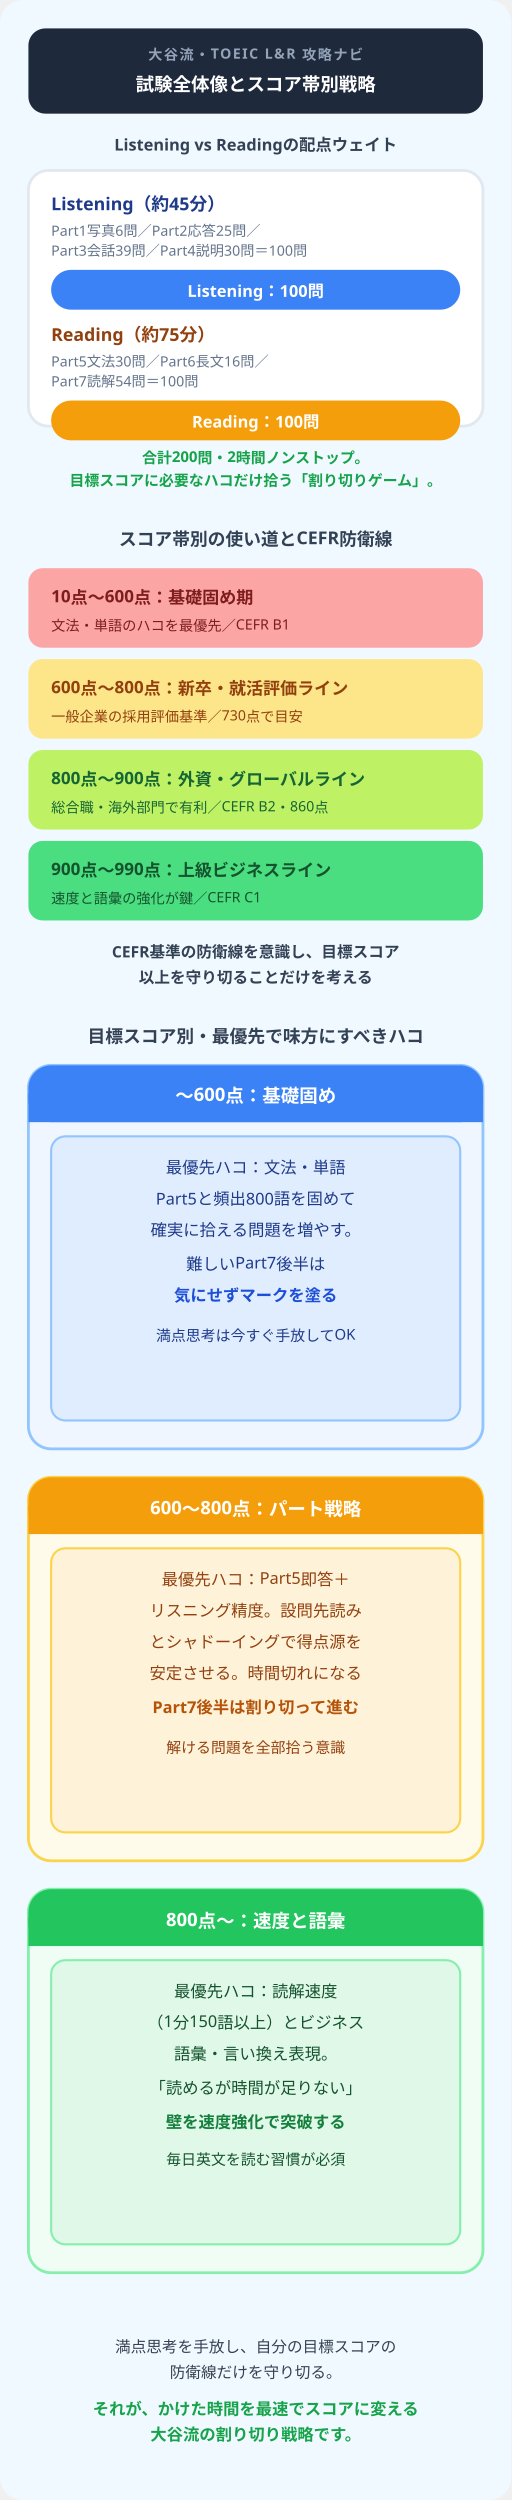
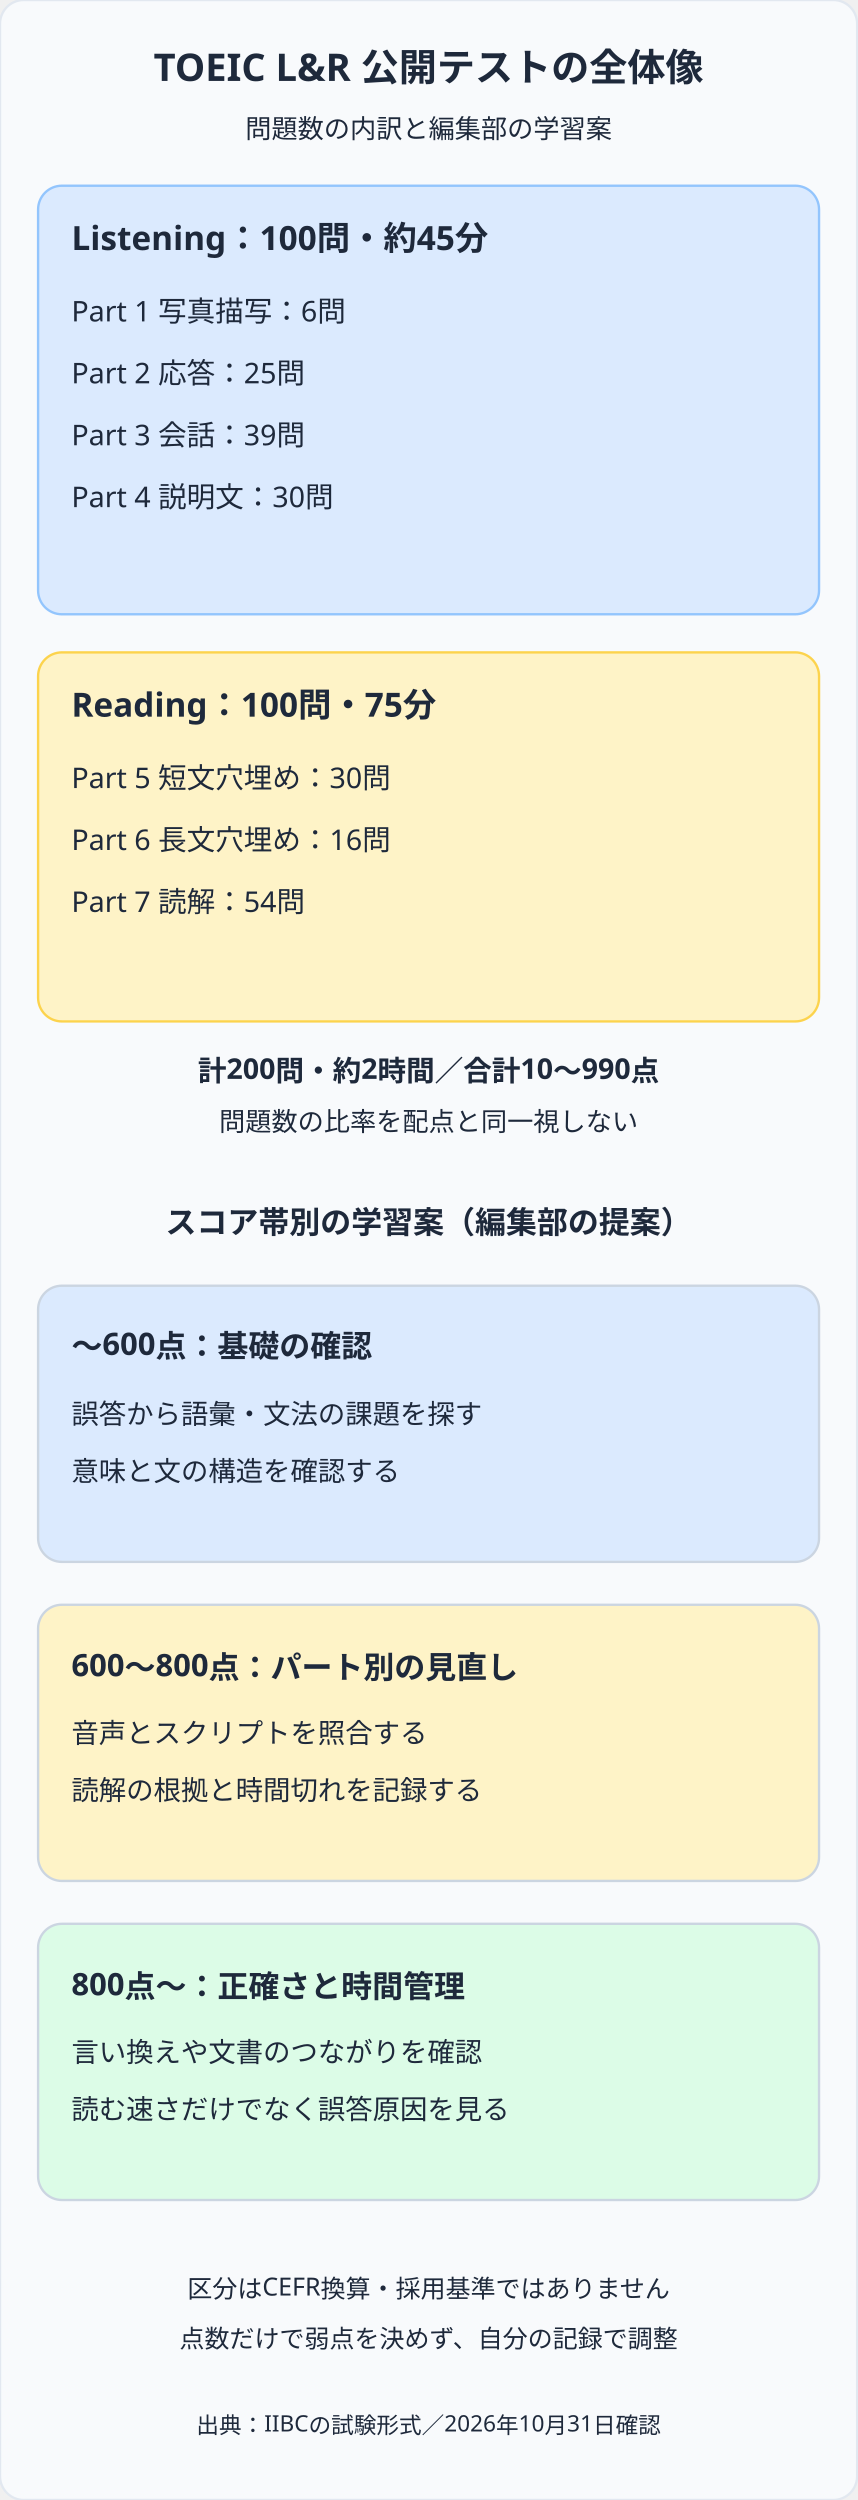
- <svg xmlns="http://www.w3.org/2000/svg" width="360" height="1760" viewBox="0 0 360 1760" role="img" aria-labelledby="svgtitle svgdesc">
-   <defs>
-     <style>.tt{font-family:"Noto Sans JP",system-ui,sans-serif}.tr{font-family:"Noto Sans JP",system-ui,sans-serif;font-size:10px;fill:#64748b}</style>
-   </defs>
-   <rect width="360" height="1760" rx="16" fill="#F0F9FF" />
-   <rect x="20" y="20" width="320" height="60" rx="12" fill="#1E293B" />
-   <text x="180" y="42" text-anchor="middle" class="tt" font-size="10" font-weight="700" fill="#94A3B8" letter-spacing="1">大谷流・TOEIC L&amp;R 攻略ナビ</text>
-   <text x="180" y="64" text-anchor="middle" class="tt" font-size="13" font-weight="800" fill="#FFFFFF">試験全体像とスコア帯別戦略</text>
-   <text x="180" y="106" text-anchor="middle" class="tt" font-size="11.5" font-weight="700" fill="#334155">Listening vs Readingの配点ウェイト</text>
-   <rect x="20" y="120" width="320" height="180" rx="14" fill="#FFFFFF" stroke="#E2E8F0" stroke-width="2" />
-   <text x="36" y="148" class="tt" font-size="12.5" font-weight="800" fill="#1E3A8A">Listening（約45分）</text>
-   <text x="36" y="166" class="tr">Part1写真6問／Part2応答25問／</text>
-   <text x="36" y="180" class="tr">Part3会話39問／Part4説明30問＝100問</text>
-   <rect x="36" y="190" width="288" height="28" rx="14" fill="#3B82F6" />
-   <text x="180" y="209" text-anchor="middle" class="tt" font-size="11.5" font-weight="700" fill="#fff">Listening：100問</text>
-   <text x="36" y="240" class="tt" font-size="12.5" font-weight="800" fill="#92400E">Reading（約75分）</text>
-   <text x="36" y="258" class="tr">Part5文法30問／Part6長文16問／</text>
-   <text x="36" y="272" class="tr">Part7読解54問＝100問</text>
-   <rect x="36" y="282" width="288" height="28" rx="14" fill="#F59E0B" />
-   <text x="180" y="301" text-anchor="middle" class="tt" font-size="11.5" font-weight="700" fill="#fff">Reading：100問</text>
-   <text x="180" y="326" text-anchor="middle" class="tt" font-size="10.5" font-weight="700" fill="#16A34A">合計200問・2時間ノンストップ。</text>
-   <text x="180" y="342" text-anchor="middle" class="tt" font-size="10.5" font-weight="700" fill="#16A34A">目標スコアに必要なハコだけ拾う「割り切りゲーム」。</text>
-   <text x="180" y="384" text-anchor="middle" class="tt" font-size="12.5" font-weight="700" fill="#334155">スコア帯別の使い道とCEFR防衛線</text>
-   <rect x="20" y="400" width="320" height="56" rx="10" fill="#FCA5A5" />
-   <text x="36" y="424" class="tt" font-size="12" font-weight="800" fill="#7F1D1D">10点〜600点：基礎固め期</text>
-   <text x="36" y="444" class="tt" font-size="10" fill="#7F1D1D">文法・単語のハコを最優先／CEFR B1</text>
-   <rect x="20" y="464" width="320" height="56" rx="10" fill="#FDE68A" />
-   <text x="36" y="488" class="tt" font-size="12" font-weight="800" fill="#92400E">600点〜800点：新卒・就活評価ライン</text>
-   <text x="36" y="508" class="tt" font-size="10" fill="#92400E">一般企業の採用評価基準／730点で目安</text>
-   <rect x="20" y="528" width="320" height="56" rx="10" fill="#BEF264" />
-   <text x="36" y="552" class="tt" font-size="12" font-weight="800" fill="#166534">800点〜900点：外資・グローバルライン</text>
-   <text x="36" y="572" class="tt" font-size="10" fill="#166534">総合職・海外部門で有利／CEFR B2・860点</text>
-   <rect x="20" y="592" width="320" height="56" rx="10" fill="#4ADE80" />
-   <text x="36" y="616" class="tt" font-size="12" font-weight="800" fill="#14532D">900点〜990点：上級ビジネスライン</text>
-   <text x="36" y="636" class="tt" font-size="10" fill="#14532D">速度と語彙の強化が鍵／CEFR C1</text>
-   <text x="180" y="674" text-anchor="middle" class="tt" font-size="11" font-weight="700" fill="#334155">CEFR基準の防衛線を意識し、目標スコア</text>
-   <text x="180" y="692" text-anchor="middle" class="tt" font-size="11" font-weight="700" fill="#334155">以上を守り切ることだけを考える</text>
-   <text x="180" y="734" text-anchor="middle" class="tt" font-size="12.5" font-weight="700" fill="#334155">目標スコア別・最優先で味方にすべきハコ</text>
-   <rect x="20" y="750" width="320" height="270" rx="16" fill="#EFF6FF" stroke="#93C5FD" stroke-width="2" />
-   <rect x="20" y="750" width="320" height="40" rx="16" fill="#3B82F6" />
-   <rect x="20" y="770" width="320" height="20" fill="#3B82F6" />
-   <text x="180" y="776" text-anchor="middle" class="tt" font-size="13" font-weight="800" fill="#fff">〜600点：基礎固め</text>
-   <rect x="36" y="800" width="288" height="200" rx="10" fill="rgba(59,130,246,.08)" stroke="#93C5FD" stroke-width="1.5" />
-   <text x="180" y="826" text-anchor="middle" class="tt" font-size="11.5" fill="#1E3A8A">最優先ハコ：文法・単語</text>
-   <text x="180" y="848" text-anchor="middle" class="tt" font-size="11.5" fill="#1E3A8A">Part5と頻出800語を固めて</text>
-   <text x="180" y="870" text-anchor="middle" class="tt" font-size="11.5" fill="#1E3A8A">確実に拾える問題を増やす。</text>
-   <text x="180" y="894" text-anchor="middle" class="tt" font-size="11.5" fill="#1E3A8A">難しいPart7後半は</text>
-   <text x="180" y="916" text-anchor="middle" class="tt" font-size="11.5" font-weight="700" fill="#1D4ED8">気にせずマークを塗る</text>
-   <text x="180" y="944" text-anchor="middle" class="tt" font-size="10.5" fill="#1E3A8A">満点思考は今すぐ手放してOK</text>
-   <rect x="20" y="1040" width="320" height="270" rx="16" fill="#FFFBEB" stroke="#FCD34D" stroke-width="2" />
-   <rect x="20" y="1040" width="320" height="40" rx="16" fill="#F59E0B" />
-   <rect x="20" y="1060" width="320" height="20" fill="#F59E0B" />
-   <text x="180" y="1066" text-anchor="middle" class="tt" font-size="13" font-weight="800" fill="#fff">600〜800点：パート戦略</text>
-   <rect x="36" y="1090" width="288" height="200" rx="10" fill="rgba(245,158,11,.08)" stroke="#FCD34D" stroke-width="1.5" />
-   <text x="180" y="1116" text-anchor="middle" class="tt" font-size="11.5" fill="#92400E">最優先ハコ：Part5即答＋</text>
-   <text x="180" y="1138" text-anchor="middle" class="tt" font-size="11.5" fill="#92400E">リスニング精度。設問先読み</text>
-   <text x="180" y="1160" text-anchor="middle" class="tt" font-size="11.5" fill="#92400E">とシャドーイングで得点源を</text>
-   <text x="180" y="1182" text-anchor="middle" class="tt" font-size="11.5" fill="#92400E">安定させる。時間切れになる</text>
-   <text x="180" y="1206" text-anchor="middle" class="tt" font-size="11.5" font-weight="700" fill="#B45309">Part7後半は割り切って進む</text>
-   <text x="180" y="1234" text-anchor="middle" class="tt" font-size="10.5" fill="#92400E">解ける問題を全部拾う意識</text>
-   <rect x="20" y="1330" width="320" height="270" rx="16" fill="#F0FDF4" stroke="#86EFAC" stroke-width="2" />
-   <rect x="20" y="1330" width="320" height="40" rx="16" fill="#22C55E" />
-   <rect x="20" y="1350" width="320" height="20" fill="#22C55E" />
-   <text x="180" y="1356" text-anchor="middle" class="tt" font-size="13" font-weight="800" fill="#fff">800点〜：速度と語彙</text>
-   <rect x="36" y="1380" width="288" height="200" rx="10" fill="rgba(34,197,94,.08)" stroke="#86EFAC" stroke-width="1.5" />
-   <text x="180" y="1406" text-anchor="middle" class="tt" font-size="11.5" fill="#14532D">最優先ハコ：読解速度</text>
-   <text x="180" y="1428" text-anchor="middle" class="tt" font-size="11.5" fill="#14532D">（1分150語以上）とビジネス</text>
-   <text x="180" y="1450" text-anchor="middle" class="tt" font-size="11.5" fill="#14532D">語彙・言い換え表現。</text>
-   <text x="180" y="1474" text-anchor="middle" class="tt" font-size="11.5" fill="#14532D">「読めるが時間が足りない」</text>
-   <text x="180" y="1498" text-anchor="middle" class="tt" font-size="11.5" font-weight="700" fill="#15803D">壁を速度強化で突破する</text>
-   <text x="180" y="1524" text-anchor="middle" class="tt" font-size="10.5" fill="#14532D">毎日英文を読む習慣が必須</text>
-   <text x="180" y="1656" text-anchor="middle" class="tt" font-size="11" fill="#374151">満点思考を手放し、自分の目標スコアの</text>
-   <text x="180" y="1674" text-anchor="middle" class="tt" font-size="11" fill="#374151">防衛線だけを守り切る。</text>
-   <text x="180" y="1700" text-anchor="middle" class="tt" font-size="11.5" font-weight="700" fill="#16A34A">それが、かけた時間を最速でスコアに変える</text>
-   <text x="180" y="1718" text-anchor="middle" class="tt" font-size="11.5" font-weight="700" fill="#16A34A">大谷流の割り切り戦略です。</text>
+ <svg xmlns="http://www.w3.org/2000/svg" viewBox="0 0 360 1050" width="360" height="1050" role="img" aria-labelledby="title desc">
+   <style>text{font-family:'Noto Sans JP','Hiragino Sans',sans-serif}</style>
+   <rect x="0" y="0" width="360" height="1050" rx="10" fill="#F8FAFC" stroke="#E2E8F0" />
+   <text x="180.0" y="34" font-size="16" fill="#1E293B" text-anchor="middle" font-weight="700">TOEIC L&amp;R 公開テストの全体像</text>
+   <text x="180.0" y="58" font-size="11" fill="#1E293B" text-anchor="middle">問題数の内訳と編集部の学習案</text>
+   <rect x="16" y="78" width="328" height="180" rx="10" fill="#DBEAFE" stroke="#93C5FD" />
+   <text x="30" y="105" font-size="14" fill="#1E293B" text-anchor="start" font-weight="700">Listening：100問・約45分</text>
+   <text x="30" y="135" font-size="12" fill="#1E293B" text-anchor="start">Part 1 写真描写：6問</text>
+   <text x="30" y="161" font-size="12" fill="#1E293B" text-anchor="start">Part 2 応答：25問</text>
+   <text x="30" y="187" font-size="12" fill="#1E293B" text-anchor="start">Part 3 会話：39問</text>
+   <text x="30" y="213" font-size="12" fill="#1E293B" text-anchor="start">Part 4 説明文：30問</text>
+   <rect x="16" y="274" width="328" height="155" rx="10" fill="#FEF3C7" stroke="#FCD34D" />
+   <text x="30" y="301" font-size="14" fill="#1E293B" text-anchor="start" font-weight="700">Reading：100問・75分</text>
+   <text x="30" y="331" font-size="12" fill="#1E293B" text-anchor="start">Part 5 短文穴埋め：30問</text>
+   <text x="30" y="357" font-size="12" fill="#1E293B" text-anchor="start">Part 6 長文穴埋め：16問</text>
+   <text x="30" y="383" font-size="12" fill="#1E293B" text-anchor="start">Part 7 読解：54問</text>
+   <text x="180.0" y="454" font-size="12" fill="#1E293B" text-anchor="middle" font-weight="700">計200問・約2時間／合計10〜990点</text>
+   <text x="180.0" y="475" font-size="11" fill="#1E293B" text-anchor="middle">問題数の比率を配点と同一視しない</text>
+   <text x="180.0" y="518" font-size="13" fill="#1E293B" text-anchor="middle" font-weight="700">スコア帯別の学習案（編集部の提案）</text>
+   <rect x="16" y="540" width="328" height="116" rx="10" fill="#DBEAFE" stroke="#CBD5E1" />
+   <text x="30" y="570" font-size="13" fill="#1E293B" text-anchor="start" font-weight="700">〜600点：基礎の確認</text>
+   <text x="30" y="598" font-size="11.5" fill="#1E293B" text-anchor="start">誤答から語彙・文法の課題を探す</text>
+   <text x="30" y="622" font-size="11.5" fill="#1E293B" text-anchor="start">意味と文の構造を確認する</text>
+   <rect x="16" y="674" width="328" height="116" rx="10" fill="#FEF3C7" stroke="#CBD5E1" />
+   <text x="30" y="704" font-size="13" fill="#1E293B" text-anchor="start" font-weight="700">600〜800点：パート別の見直し</text>
+   <text x="30" y="732" font-size="11.5" fill="#1E293B" text-anchor="start">音声とスクリプトを照合する</text>
+   <text x="30" y="756" font-size="11.5" fill="#1E293B" text-anchor="start">読解の根拠と時間切れを記録する</text>
+   <rect x="16" y="808" width="328" height="116" rx="10" fill="#DCFCE7" stroke="#CBD5E1" />
+   <text x="30" y="838" font-size="13" fill="#1E293B" text-anchor="start" font-weight="700">800点〜：正確さと時間管理</text>
+   <text x="30" y="866" font-size="11.5" fill="#1E293B" text-anchor="start">言い換えや文書のつながりを確認</text>
+   <text x="30" y="890" font-size="11.5" fill="#1E293B" text-anchor="start">読む速さだけでなく誤答原因を見る</text>
+   <text x="180.0" y="965" font-size="10.5" fill="#1E293B" text-anchor="middle">区分はCEFR換算・採用基準ではありません</text>
+   <text x="180.0" y="986" font-size="10.5" fill="#1E293B" text-anchor="middle">点数だけで弱点を決めず、自分の記録で調整</text>
+   <text x="180.0" y="1022" font-size="9.5" fill="#1E293B" text-anchor="middle">出典：IIBCの試験形式／2026年10月31日確認</text>
</svg>
